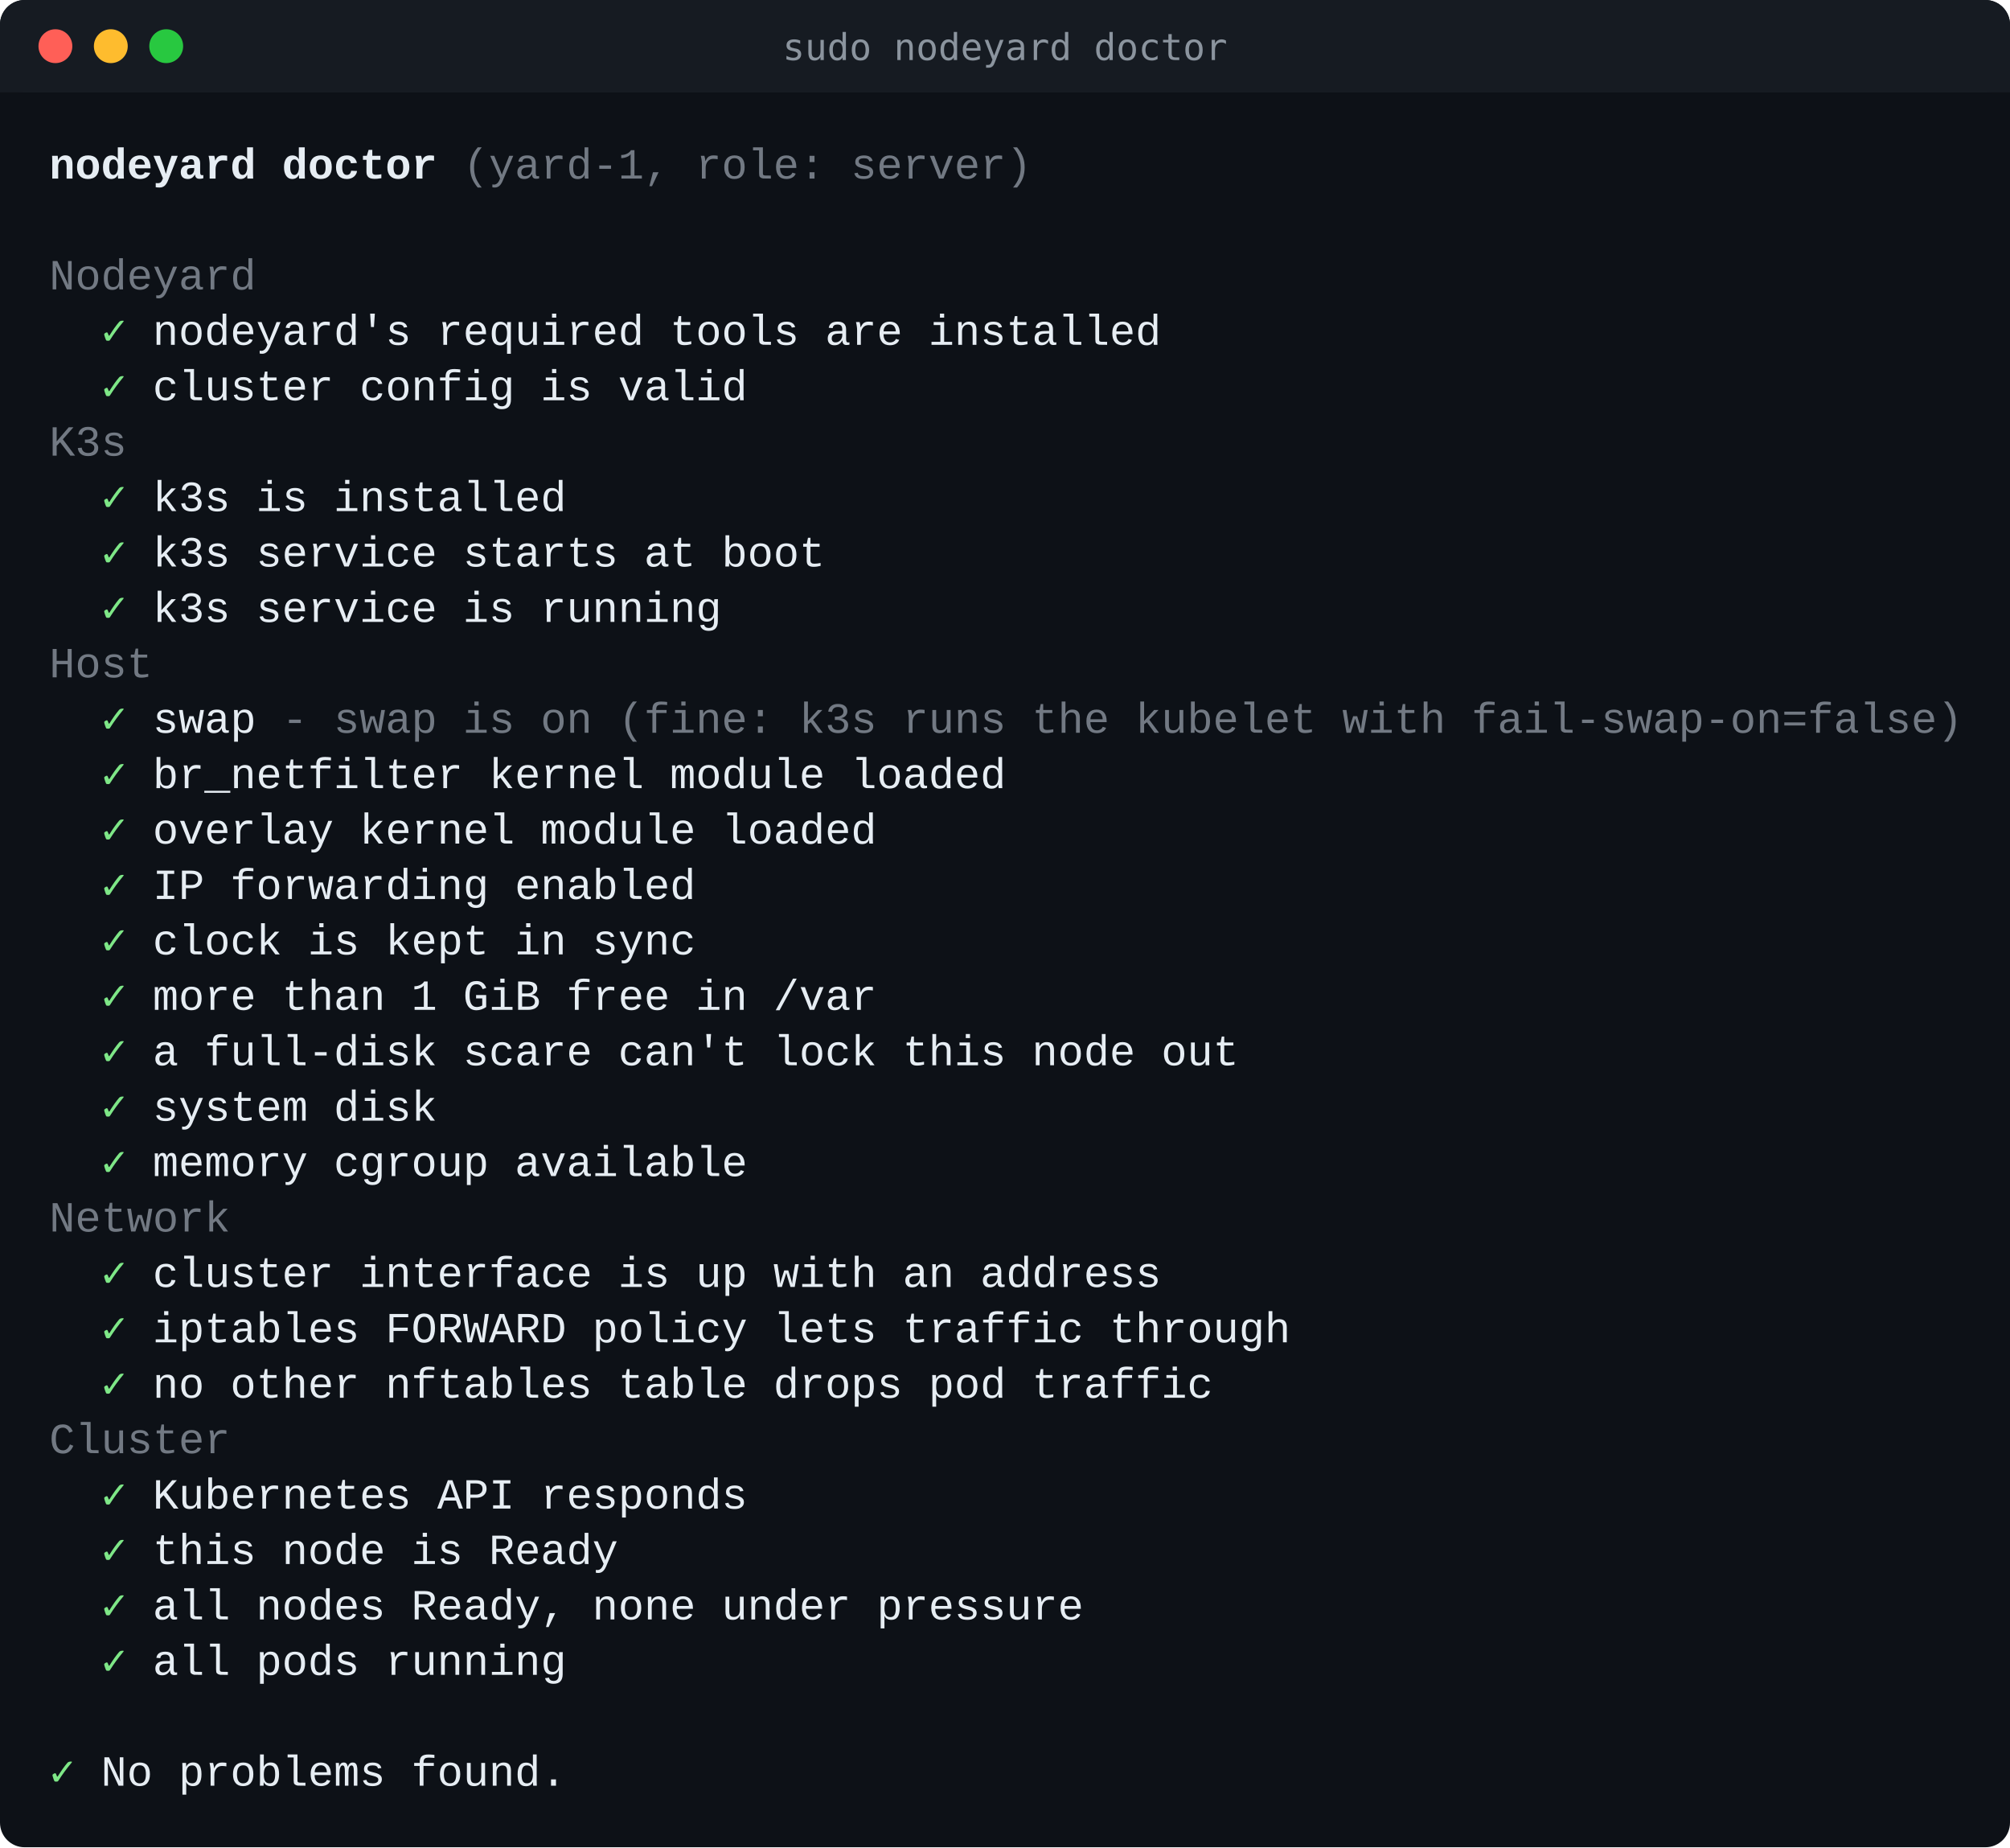
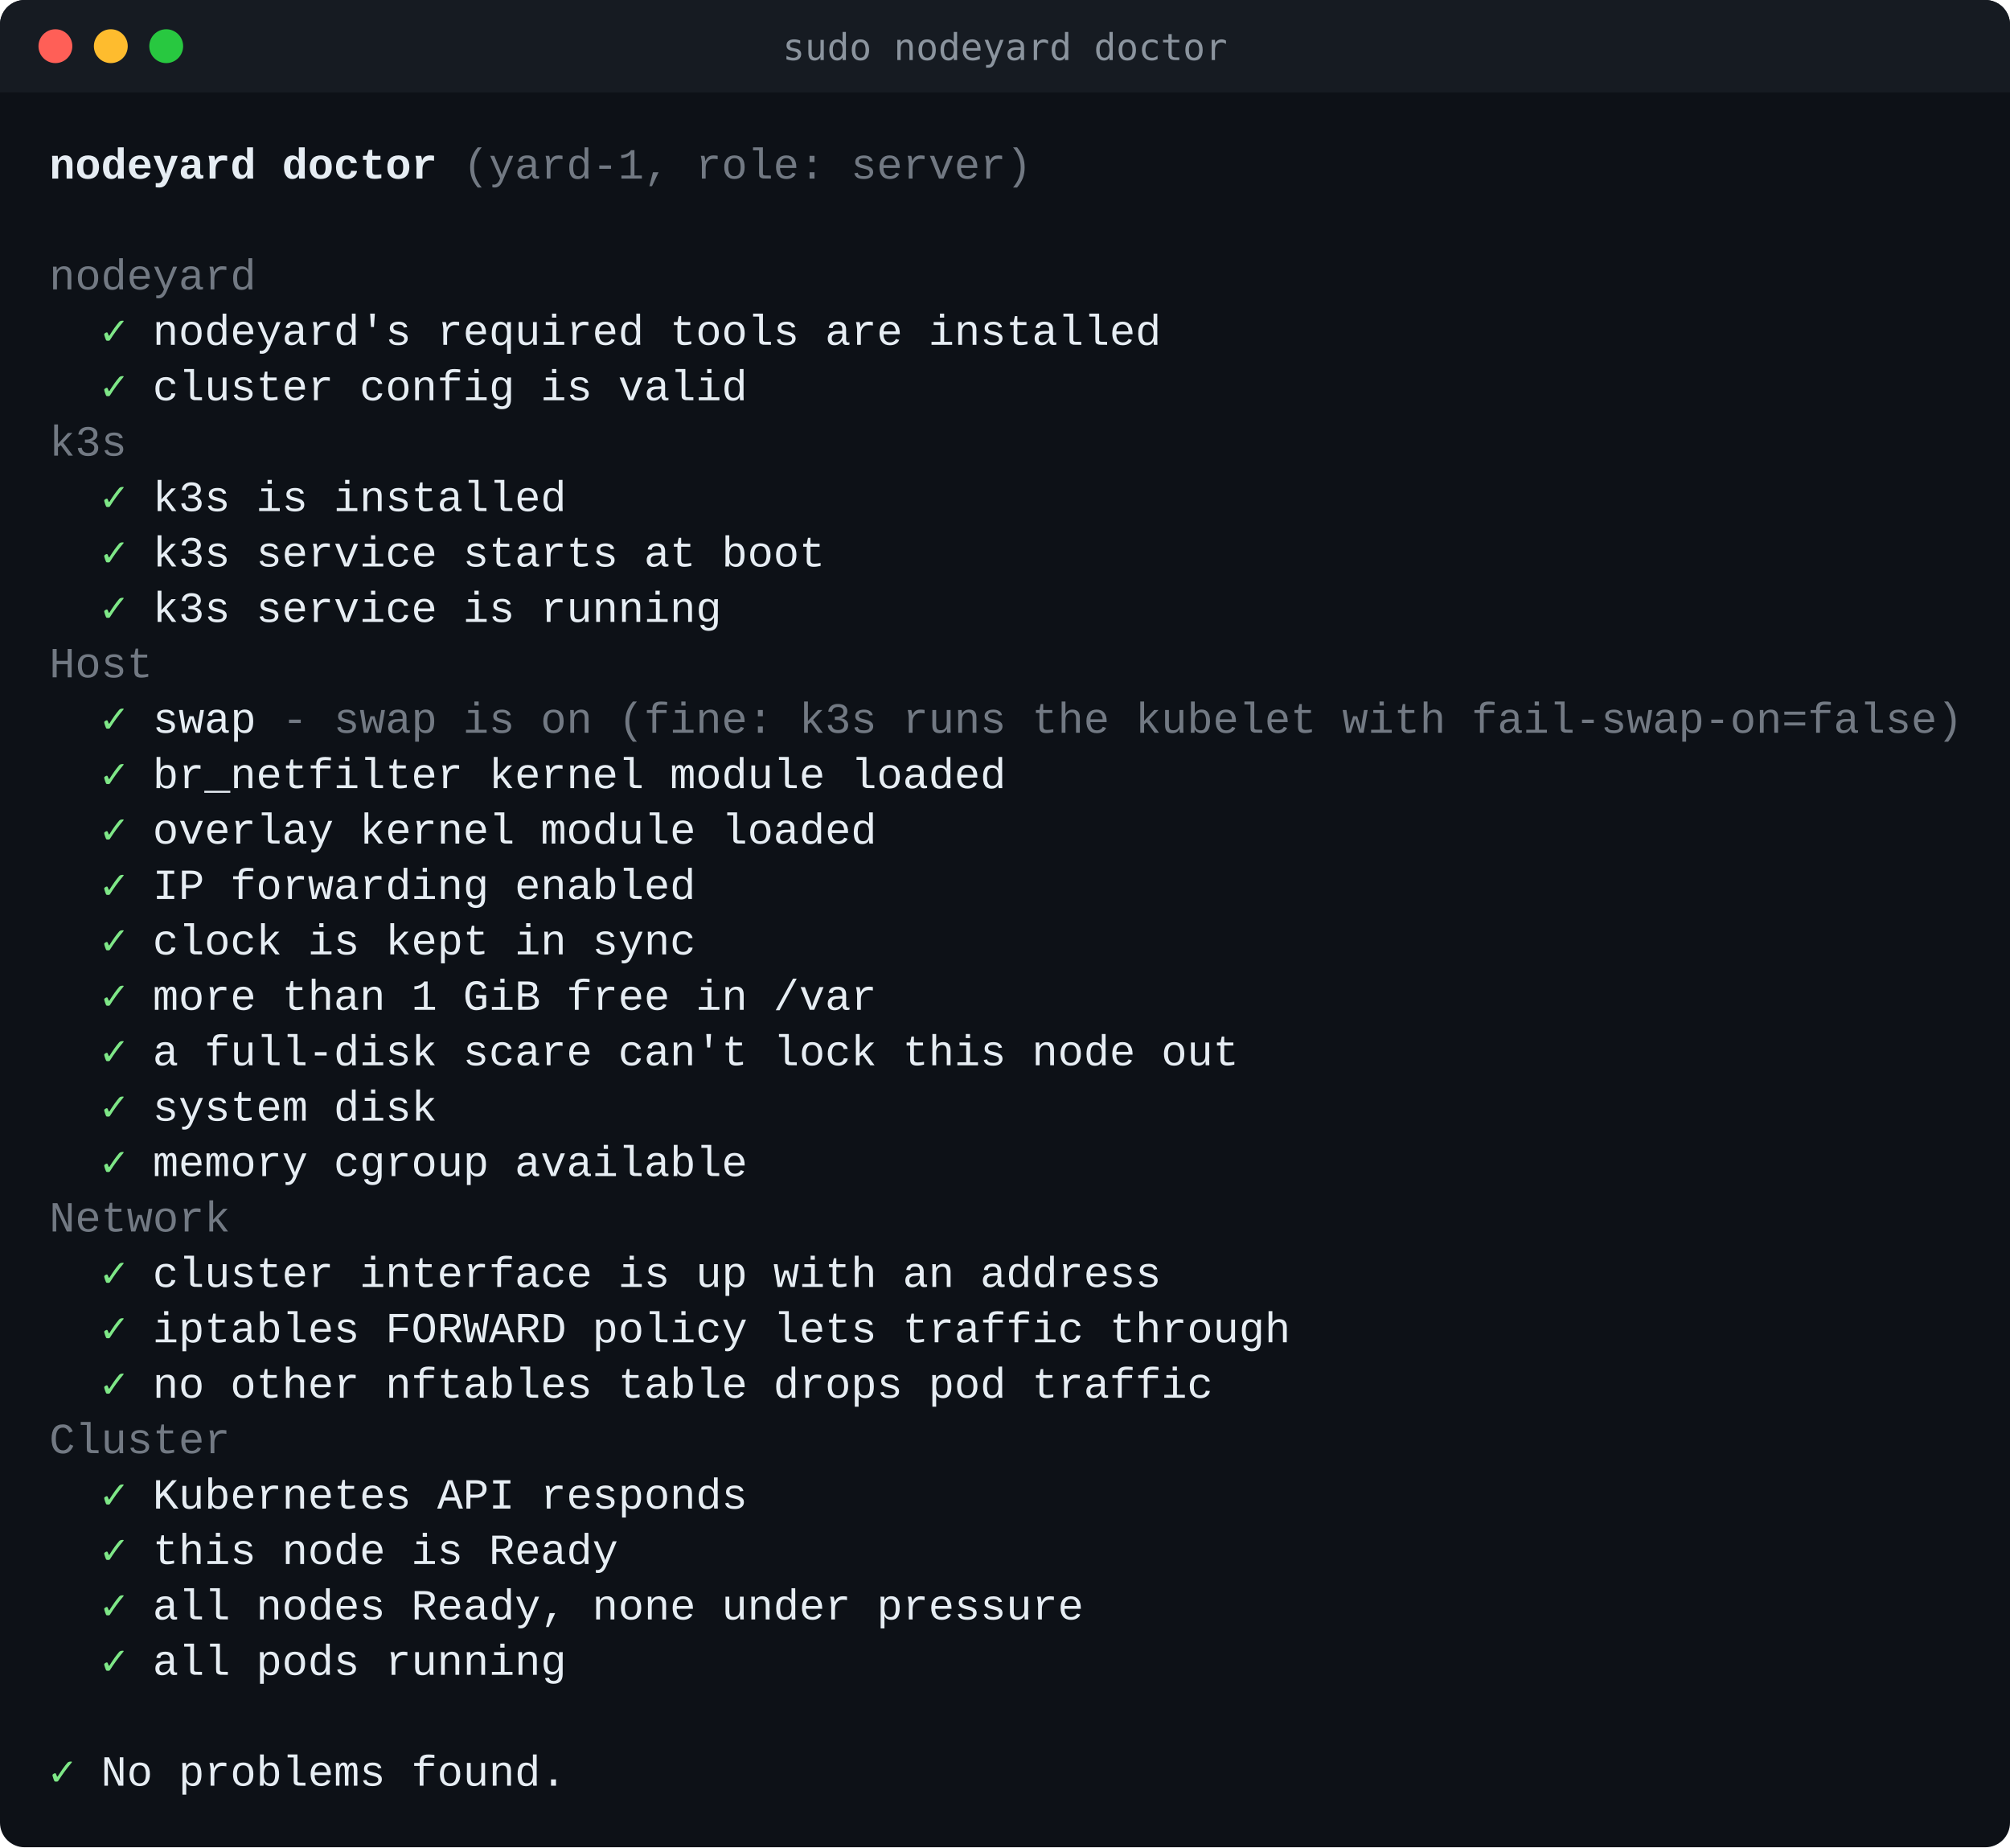
<svg xmlns="http://www.w3.org/2000/svg" width="653" height="600" viewBox="0 0 653 600" role="img" aria-label="sudo nodeyard doctor">
  <rect width="653" height="600" rx="8" fill="#0d1117" />
  <rect width="653" height="30" rx="8" fill="#161b22" />
  <rect y="22" width="653" height="8" fill="#161b22" />
  <circle cx="18" cy="15" r="5.5" fill="#ff5f57" />
  <circle cx="36" cy="15" r="5.5" fill="#febc2e" />
  <circle cx="54" cy="15" r="5.5" fill="#28c840" />
  <text x="326.5" y="19.5" fill="#8b949e" font-family="ui-monospace, SFMono-Regular, Menlo, Consolas, monospace" font-size="12" text-anchor="middle">sudo nodeyard doctor</text>
  <g font-family="ui-monospace, SFMono-Regular, Menlo, Consolas, 'Liberation Mono', monospace" font-size="14" xml:space="preserve">
    <text x="16.0" y="58" fill="#e6edf3" font-weight="bold">nodeyard doctor</text>
    <text x="142.0" y="58" fill="#e6edf3"> </text>
    <text x="150.4" y="58" fill="#8b949e" opacity="0.8">(yard-1, role: server)</text>
-     <text x="16.0" y="94" fill="#8b949e" opacity="0.8">Nodeyard</text>
+     <text x="16.0" y="94" fill="#8b949e" opacity="0.8">nodeyard</text>
    <text x="16.0" y="112" fill="#e6edf3">  </text>
    <text x="32.8" y="112" fill="#7ee787">✓</text>
    <text x="41.2" y="112" fill="#e6edf3"> nodeyard's required tools are installed</text>
    <text x="16.0" y="130" fill="#e6edf3">  </text>
    <text x="32.8" y="130" fill="#7ee787">✓</text>
    <text x="41.2" y="130" fill="#e6edf3"> cluster config is valid</text>
-     <text x="16.0" y="148" fill="#8b949e" opacity="0.8">K3s</text>
+     <text x="16.0" y="148" fill="#8b949e" opacity="0.8">k3s</text>
    <text x="16.0" y="166" fill="#e6edf3">  </text>
    <text x="32.8" y="166" fill="#7ee787">✓</text>
    <text x="41.2" y="166" fill="#e6edf3"> k3s is installed</text>
    <text x="16.0" y="184" fill="#e6edf3">  </text>
    <text x="32.8" y="184" fill="#7ee787">✓</text>
    <text x="41.2" y="184" fill="#e6edf3"> k3s service starts at boot</text>
    <text x="16.0" y="202" fill="#e6edf3">  </text>
    <text x="32.8" y="202" fill="#7ee787">✓</text>
    <text x="41.2" y="202" fill="#e6edf3"> k3s service is running</text>
    <text x="16.0" y="220" fill="#8b949e" opacity="0.8">Host</text>
    <text x="16.0" y="238" fill="#e6edf3">  </text>
    <text x="32.8" y="238" fill="#7ee787">✓</text>
    <text x="41.2" y="238" fill="#e6edf3"> swap </text>
    <text x="91.6" y="238" fill="#8b949e" opacity="0.8">- swap is on (fine: k3s runs the kubelet with fail-swap-on=false)</text>
    <text x="16.0" y="256" fill="#e6edf3">  </text>
    <text x="32.8" y="256" fill="#7ee787">✓</text>
    <text x="41.2" y="256" fill="#e6edf3"> br_netfilter kernel module loaded</text>
    <text x="16.0" y="274" fill="#e6edf3">  </text>
    <text x="32.8" y="274" fill="#7ee787">✓</text>
    <text x="41.2" y="274" fill="#e6edf3"> overlay kernel module loaded</text>
    <text x="16.0" y="292" fill="#e6edf3">  </text>
    <text x="32.8" y="292" fill="#7ee787">✓</text>
    <text x="41.2" y="292" fill="#e6edf3"> IP forwarding enabled</text>
    <text x="16.0" y="310" fill="#e6edf3">  </text>
    <text x="32.8" y="310" fill="#7ee787">✓</text>
    <text x="41.2" y="310" fill="#e6edf3"> clock is kept in sync</text>
    <text x="16.0" y="328" fill="#e6edf3">  </text>
    <text x="32.8" y="328" fill="#7ee787">✓</text>
    <text x="41.2" y="328" fill="#e6edf3"> more than 1 GiB free in /var</text>
    <text x="16.0" y="346" fill="#e6edf3">  </text>
    <text x="32.8" y="346" fill="#7ee787">✓</text>
    <text x="41.2" y="346" fill="#e6edf3"> a full-disk scare can't lock this node out</text>
    <text x="16.0" y="364" fill="#e6edf3">  </text>
    <text x="32.8" y="364" fill="#7ee787">✓</text>
    <text x="41.2" y="364" fill="#e6edf3"> system disk</text>
    <text x="16.0" y="382" fill="#e6edf3">  </text>
    <text x="32.8" y="382" fill="#7ee787">✓</text>
    <text x="41.2" y="382" fill="#e6edf3"> memory cgroup available</text>
    <text x="16.0" y="400" fill="#8b949e" opacity="0.8">Network</text>
    <text x="16.0" y="418" fill="#e6edf3">  </text>
    <text x="32.8" y="418" fill="#7ee787">✓</text>
    <text x="41.2" y="418" fill="#e6edf3"> cluster interface is up with an address</text>
    <text x="16.0" y="436" fill="#e6edf3">  </text>
    <text x="32.8" y="436" fill="#7ee787">✓</text>
    <text x="41.2" y="436" fill="#e6edf3"> iptables FORWARD policy lets traffic through</text>
    <text x="16.0" y="454" fill="#e6edf3">  </text>
    <text x="32.8" y="454" fill="#7ee787">✓</text>
    <text x="41.2" y="454" fill="#e6edf3"> no other nftables table drops pod traffic</text>
    <text x="16.0" y="472" fill="#8b949e" opacity="0.8">Cluster</text>
    <text x="16.0" y="490" fill="#e6edf3">  </text>
    <text x="32.8" y="490" fill="#7ee787">✓</text>
    <text x="41.2" y="490" fill="#e6edf3"> Kubernetes API responds</text>
    <text x="16.0" y="508" fill="#e6edf3">  </text>
    <text x="32.8" y="508" fill="#7ee787">✓</text>
    <text x="41.2" y="508" fill="#e6edf3"> this node is Ready</text>
    <text x="16.0" y="526" fill="#e6edf3">  </text>
    <text x="32.8" y="526" fill="#7ee787">✓</text>
    <text x="41.2" y="526" fill="#e6edf3"> all nodes Ready, none under pressure</text>
    <text x="16.0" y="544" fill="#e6edf3">  </text>
    <text x="32.8" y="544" fill="#7ee787">✓</text>
    <text x="41.2" y="544" fill="#e6edf3"> all pods running</text>
    <text x="16.0" y="580" fill="#7ee787">✓</text>
    <text x="24.4" y="580" fill="#e6edf3"> No problems found.</text>
  </g>
</svg>
